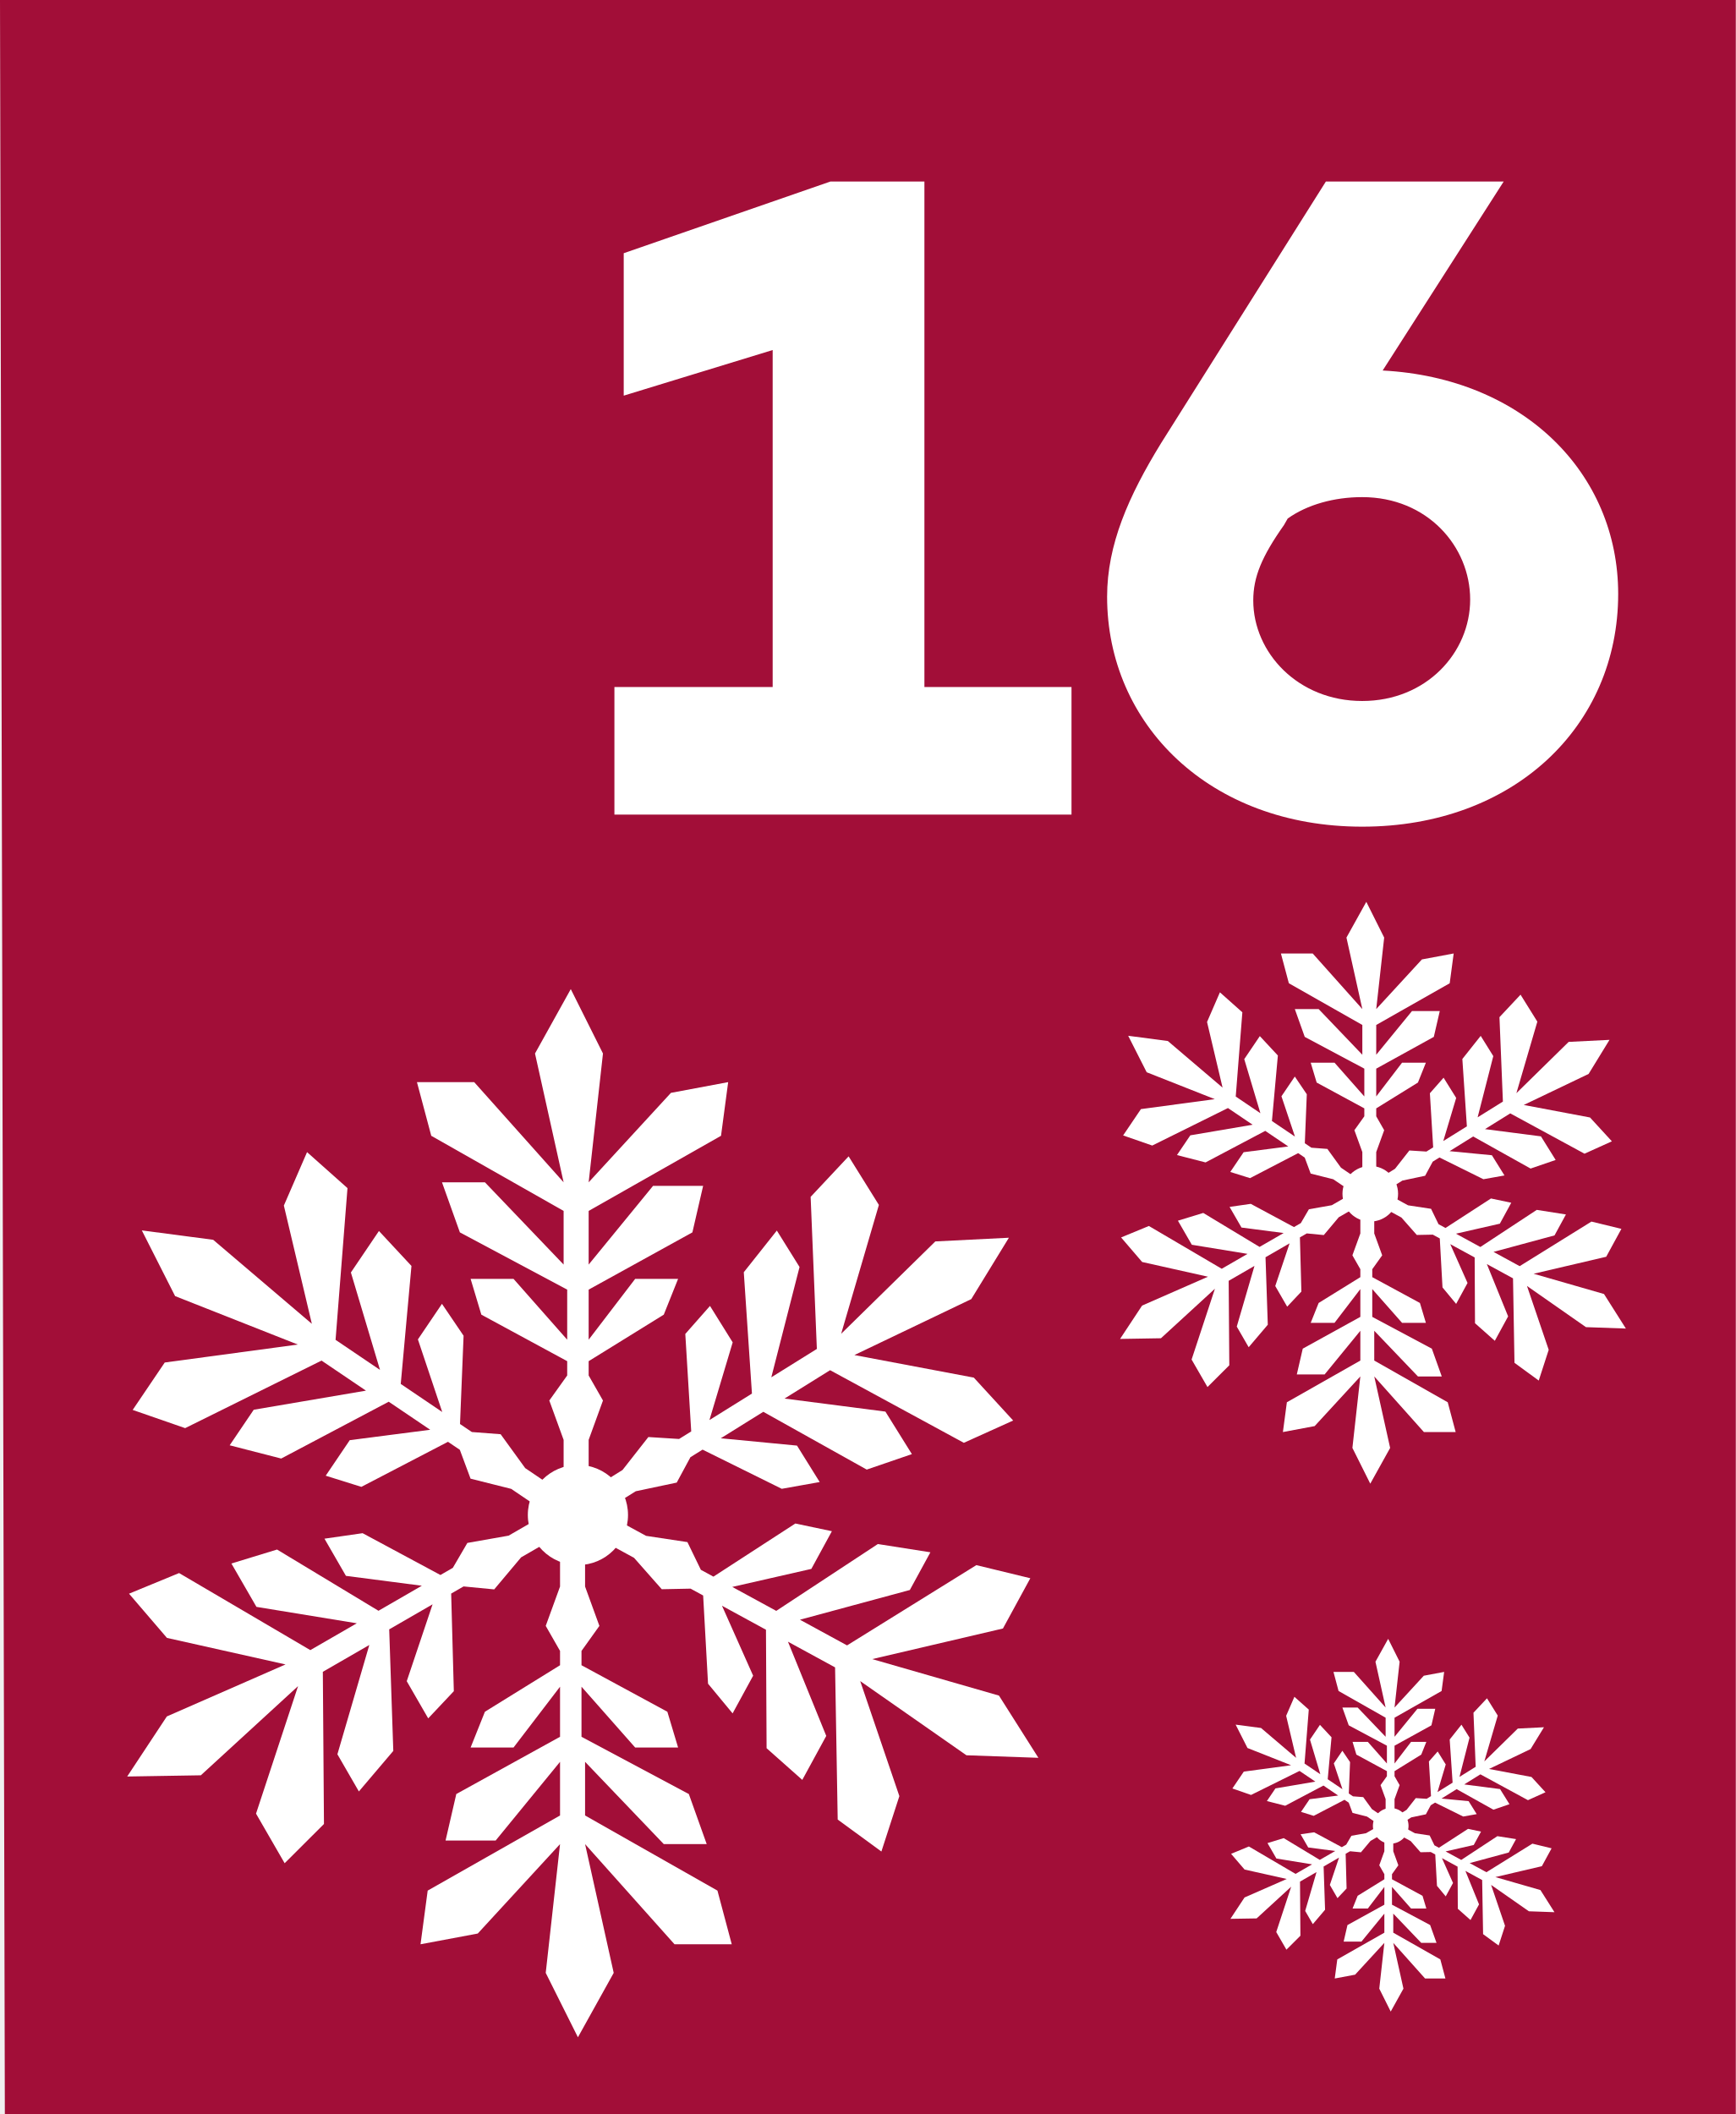
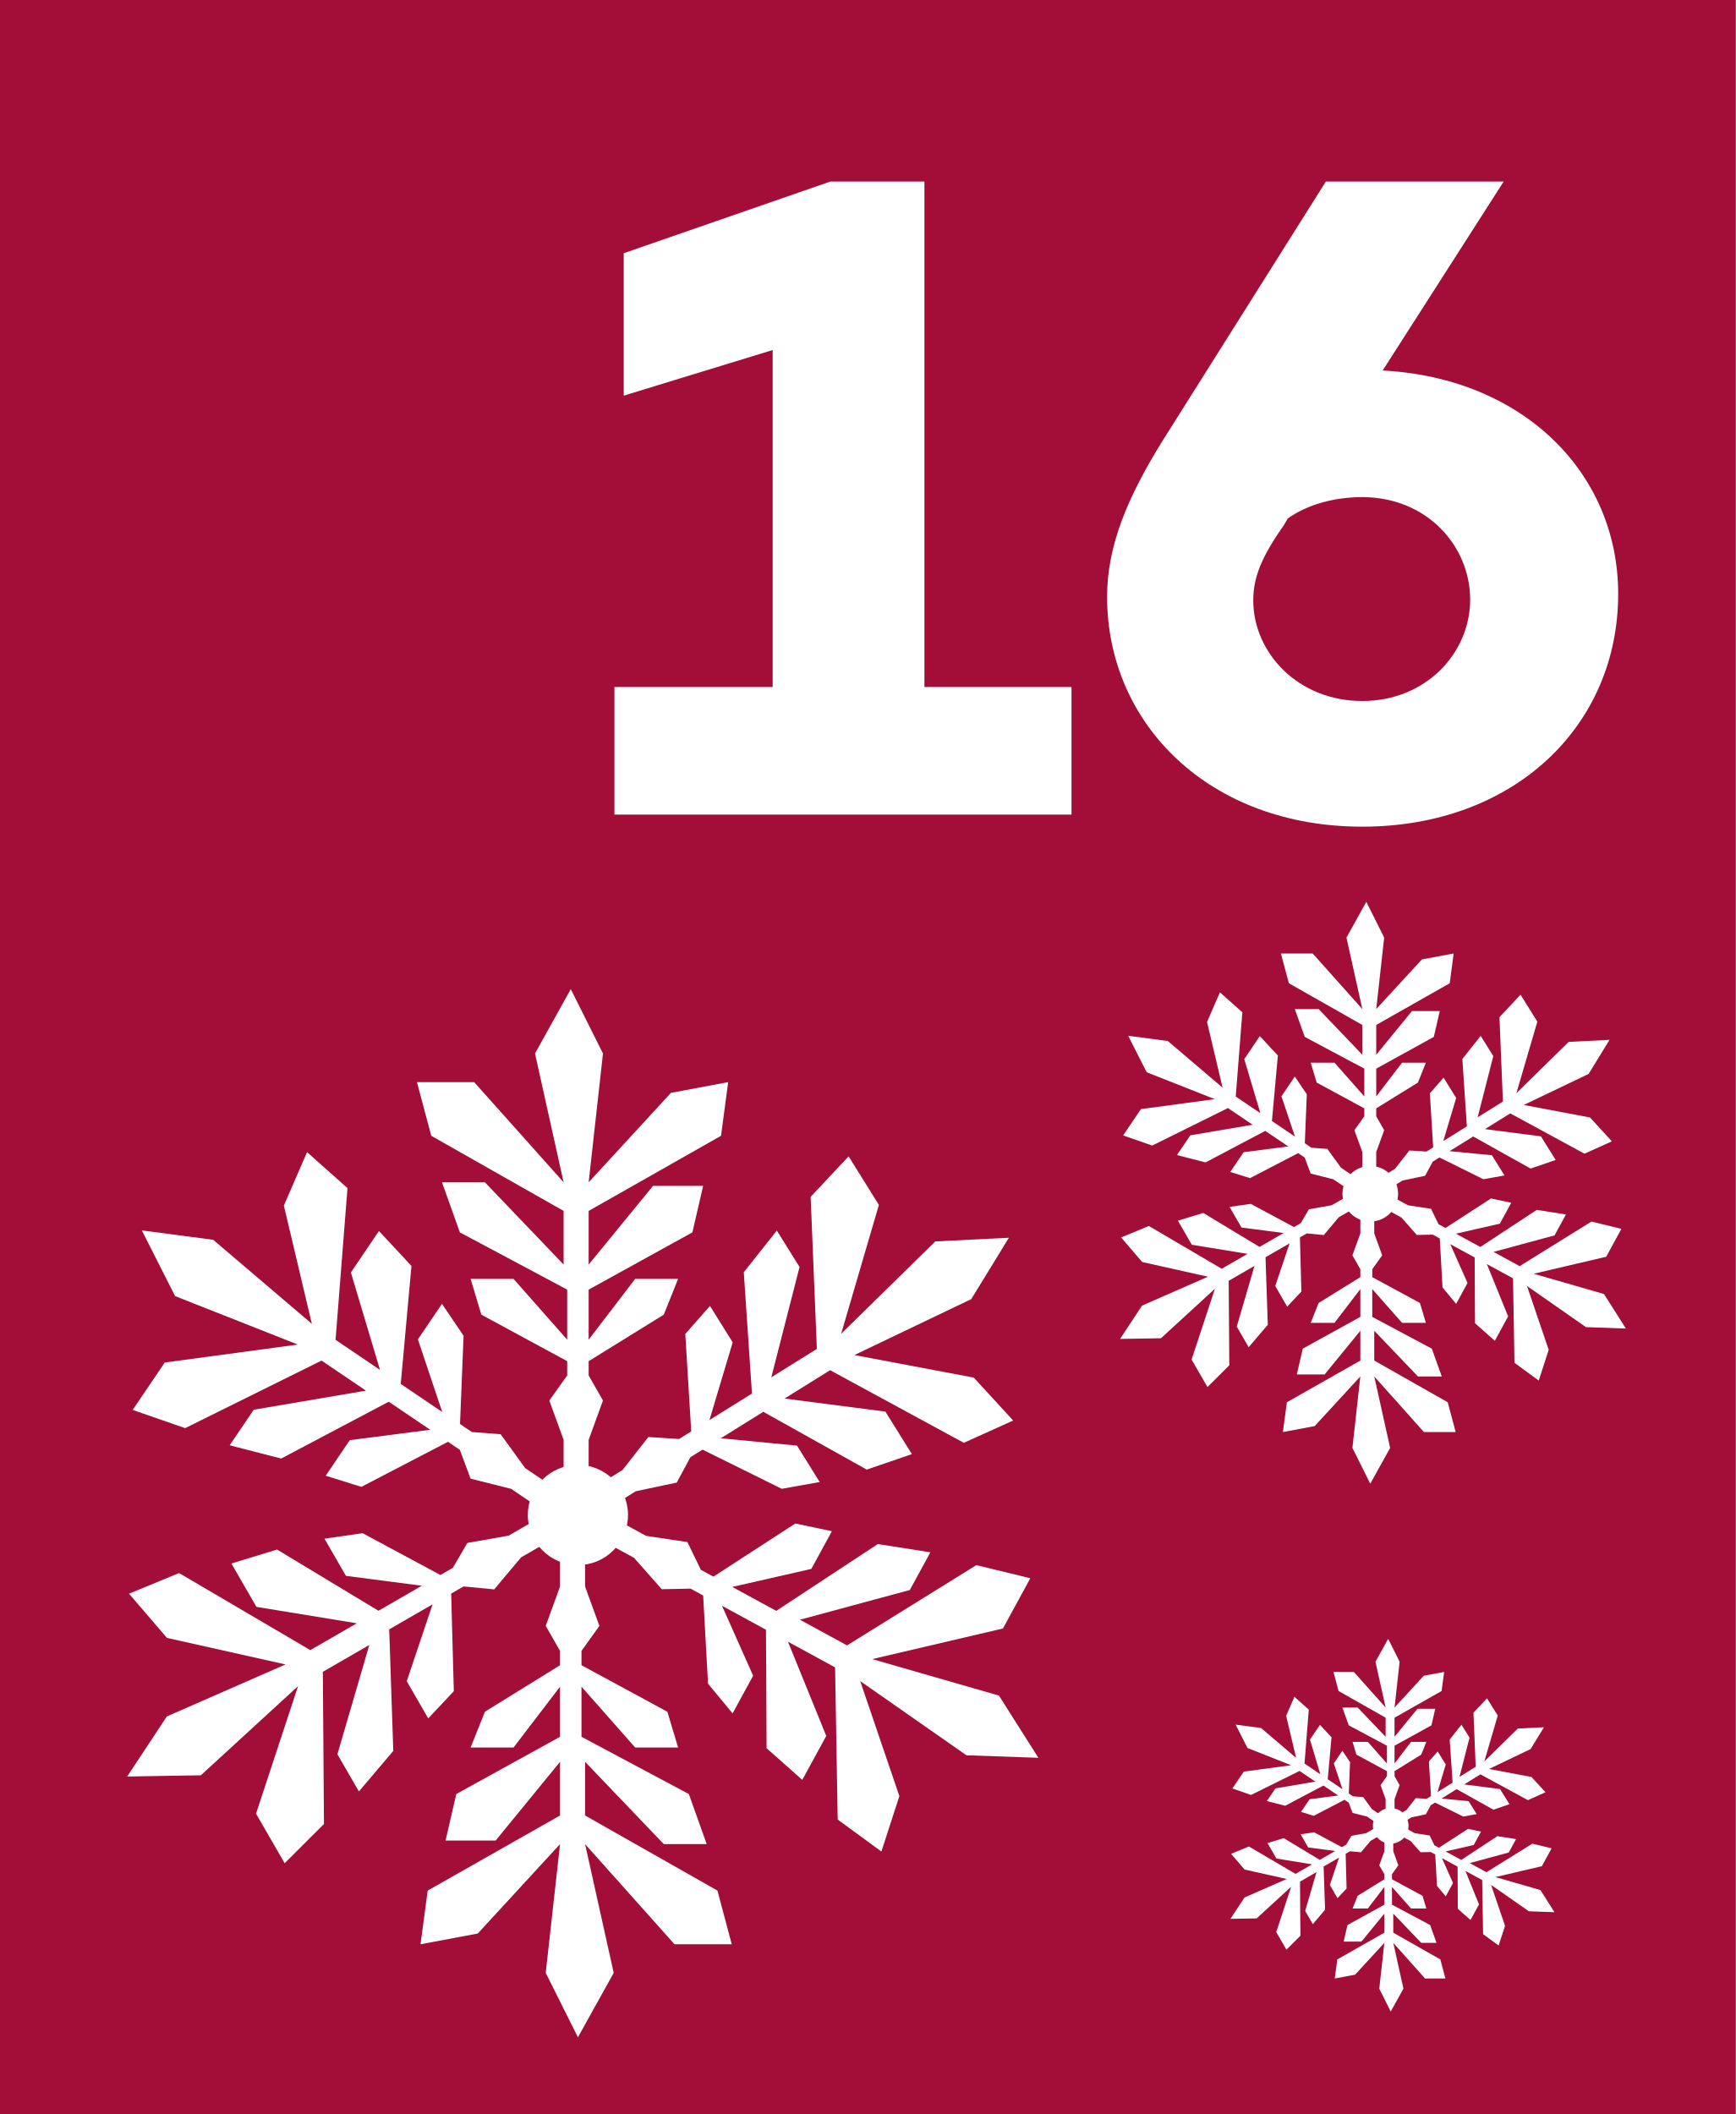
<svg xmlns="http://www.w3.org/2000/svg" width="179" height="218" viewBox="0 0 179 218" fill="none">
-   <path d="M179 0H0L0.5 218H179V0Z" fill="#A20E38" />
+   <path d="M179 0H0V218H179V0Z" fill="#A20E38" />
  <path d="M58.122 148.482V151.433H60.704V148.482L62.18 144.424L60.704 141.841V140.366L68.451 135.57L69.927 131.881H65.5L60.704 138.152V132.988L71.402 127.085L72.509 122.29H67.344L60.704 130.405V124.872L74.354 117.125L75.091 111.591L69.189 112.698L60.704 121.921L62.18 108.64L58.86 102L55.171 108.64L58.122 121.921L48.899 111.591H42.997L44.472 117.125L58.122 124.872V130.405L50.006 121.921H45.579L47.424 127.085L58.491 132.988V138.152L52.957 131.881H48.531L49.637 135.57L58.491 140.366V141.841L56.646 144.424L58.122 148.482Z" fill="white" />
  <path d="M60.335 163.607L60.335 160.655L57.753 160.655L57.753 163.607L56.277 167.665L57.753 170.247L57.753 171.723L50.006 176.518L48.531 180.207L52.957 180.207L57.753 173.936L57.753 179.101L47.055 185.003L45.948 189.799L51.113 189.799L57.753 181.683L57.753 187.216L44.104 194.963L43.366 200.497L49.268 199.39L57.753 190.168L56.277 203.448L59.597 210.088L63.287 203.448L60.335 190.168L69.558 200.497L75.46 200.497L73.985 194.963L60.335 187.216L60.335 181.683L68.451 190.168L72.878 190.168L71.034 185.003L59.966 179.101L59.966 173.936L65.5 180.207L69.927 180.207L68.82 176.518L59.966 171.723L59.966 170.247L61.811 167.665L60.335 163.607Z" fill="white" />
  <path d="M64.197 151.588L61.692 153.148L63.057 155.34L65.562 153.78L69.787 152.887L71.199 150.269L72.451 149.489L80.618 153.529L84.529 152.831L82.189 149.073L74.33 148.318L78.713 145.588L89.38 151.547L94.036 149.951L91.305 145.567L80.905 144.222L85.602 141.297L99.394 148.786L104.481 146.487L100.421 142.062L88.107 139.736L100.16 133.967L104.04 127.638L96.454 128.018L86.742 137.544L90.633 124.255L87.512 119.245L83.596 123.423L84.237 139.105L79.54 142.03L82.451 130.656L80.11 126.898L76.702 131.195L77.543 143.709L73.159 146.44L75.557 138.427L73.216 134.669L70.67 137.559L71.281 147.61L70.028 148.39L66.861 148.19L64.197 151.588Z" fill="white" />
  <path d="M53.739 160.595L56.295 159.12L55.004 156.883L52.448 158.359L48.196 159.11L46.697 161.679L45.419 162.417L37.393 158.106L33.46 158.672L35.673 162.506L43.502 163.524L39.03 166.106L28.569 159.792L23.863 161.232L26.445 165.704L36.794 167.397L32.001 170.164L18.468 162.217L13.306 164.344L17.216 168.903L29.445 171.64L17.206 177.002L13.116 183.197L20.711 183.072L30.737 173.876L26.402 187.027L29.354 192.139L33.408 188.094L33.292 172.4L38.085 169.634L34.794 180.904L37.008 184.738L40.558 180.558L40.136 168.023L44.609 165.441L41.945 173.368L44.158 177.202L46.8 174.399L46.526 164.334L47.804 163.596L50.963 163.902L53.739 160.595Z" fill="white" />
  <path d="M66.62 158.379L64.029 156.967L62.793 159.234L65.385 160.647L68.242 163.884L71.215 163.824L72.511 164.53L73.015 173.627L75.548 176.688L77.666 172.801L74.454 165.589L78.989 168.061L79.053 180.279L82.734 183.546L85.206 179.011L81.257 169.296L86.116 171.944L86.386 187.637L90.892 190.932L92.745 185.22L88.707 173.357L99.662 181.007L107.082 181.269L103.016 174.853L89.943 171.089L103.426 167.934L106.25 162.751L100.685 161.399L87.351 169.677L82.493 167.029L93.826 163.963L95.945 160.076L90.527 159.224L80.049 166.117L75.513 163.646L83.668 161.788L85.787 157.901L82.018 157.107L73.57 162.587L72.274 161.881L70.889 159.025L66.62 158.379Z" fill="white" />
  <path d="M52.713 153.534L55.158 155.187L56.605 153.048L54.16 151.395L51.626 147.899L48.66 147.674L47.438 146.848L47.806 137.744L45.577 134.455L43.096 138.122L45.604 145.608L41.326 142.714L42.431 130.546L39.078 126.942L36.185 131.22L39.187 141.267L34.604 138.167L35.834 122.521L31.664 118.81L29.273 124.319L32.159 136.514L21.985 127.851L14.625 126.881L18.058 133.657L30.712 138.653L16.989 140.505L13.683 145.394L19.093 147.272L33.157 140.306L37.74 143.406L26.166 145.375L23.685 149.042L28.997 150.408L40.086 144.548L44.364 147.441L36.069 148.511L33.589 152.178L37.265 153.328L46.198 148.681L47.42 149.508L48.525 152.483L52.713 153.534Z" fill="white" />
  <circle cx="59.597" cy="156.229" r="5.165" fill="white" />
  <path d="M140.488 118.802V120.44H141.921V118.802L142.741 116.549L141.921 115.116V114.297L146.222 111.635L147.041 109.587H144.584L141.921 113.068V110.201L147.86 106.925L148.474 104.263H145.608L141.921 108.768V105.696L149.498 101.396L149.908 98.324L146.631 98.939L141.921 104.058L142.741 96.686L140.898 93L138.85 96.686L140.488 104.058L135.369 98.324H132.092L132.911 101.396L140.488 105.696V108.768L135.983 104.058H133.526L134.549 106.925L140.693 110.201V113.068L137.621 109.587H135.164L135.778 111.635L140.693 114.297V115.116L139.669 116.549L140.488 118.802Z" fill="white" />
  <path d="M141.717 127.198L141.717 125.56L140.283 125.56L140.283 127.198L139.464 129.451L140.283 130.884L140.283 131.703L135.983 134.365L135.164 136.413L137.621 136.413L140.283 132.932L140.283 135.799L134.345 139.075L133.73 141.737L136.597 141.737L140.283 137.232L140.283 140.304L132.706 144.604L132.297 147.676L135.573 147.061L140.283 141.942L139.464 149.314L141.307 153L143.355 149.314L141.717 141.942L146.836 147.676L150.113 147.676L149.294 144.604L141.717 140.304L141.717 137.232L146.222 141.942L148.679 141.942L147.655 139.075L141.512 135.799L141.512 132.932L144.584 136.413L147.041 136.413L146.427 134.365L141.512 131.703L141.512 130.884L142.536 129.451L141.717 127.198Z" fill="white" />
  <path d="M143.86 120.526L142.47 121.392L143.228 122.609L144.618 121.743L146.963 121.247L147.747 119.794L148.442 119.361L152.975 121.604L155.147 121.216L153.847 119.13L149.485 118.711L151.918 117.196L157.839 120.504L160.424 119.618L158.908 117.184L153.135 116.438L155.742 114.814L163.399 118.971L166.222 117.695L163.968 115.238L157.133 113.947L163.823 110.745L165.977 107.232L161.766 107.442L156.375 112.731L158.535 105.354L156.803 102.573L154.629 104.892L154.984 113.597L152.377 115.221L153.993 108.907L152.694 106.821L150.802 109.206L151.269 116.153L148.835 117.668L150.166 113.221L148.867 111.135L147.454 112.739L147.793 118.318L147.097 118.751L145.339 118.64L143.86 120.526Z" fill="white" />
  <path d="M138.055 125.526L139.474 124.707L138.757 123.466L137.338 124.285L134.978 124.702L134.146 126.128L133.437 126.538L128.981 124.144L126.798 124.459L128.027 126.587L132.373 127.152L129.89 128.585L124.083 125.081L121.471 125.88L122.904 128.362L128.649 129.302L125.988 130.838L118.476 126.426L115.611 127.608L117.781 130.138L124.57 131.657L117.776 134.634L115.505 138.073L119.721 138.003L125.286 132.898L122.881 140.199L124.519 143.036L126.769 140.791L126.705 132.079L129.365 130.543L127.539 136.8L128.768 138.928L130.739 136.608L130.504 129.649L132.987 128.216L131.508 132.617L132.737 134.745L134.203 133.189L134.051 127.602L134.761 127.192L136.514 127.362L138.055 125.526Z" fill="white" />
  <path d="M145.205 124.296L143.767 123.512L143.081 124.771L144.519 125.555L146.105 127.352L147.756 127.319L148.475 127.711L148.755 132.761L150.161 134.46L151.337 132.302L149.554 128.299L152.072 129.67L152.107 136.453L154.15 138.266L155.522 135.749L153.33 130.356L156.027 131.826L156.178 140.537L158.679 142.366L159.707 139.196L157.466 132.61L163.547 136.857L167.666 137.003L165.409 133.441L158.152 131.351L165.636 129.6L167.204 126.723L164.115 125.972L156.713 130.568L154.016 129.098L160.308 127.396L161.483 125.238L158.476 124.765L152.659 128.592L150.142 127.22L154.669 126.188L155.845 124.031L153.753 123.59L149.063 126.632L148.344 126.24L147.575 124.655L145.205 124.296Z" fill="white" />
  <path d="M137.486 121.606L138.843 122.524L139.646 121.337L138.289 120.419L136.882 118.479L135.236 118.354L134.557 117.895L134.761 112.842L133.524 111.016L132.147 113.051L133.539 117.207L131.165 115.601L131.778 108.846L129.917 106.846L128.311 109.22L129.977 114.797L127.433 113.077L128.116 104.391L125.801 102.331L124.474 105.389L126.076 112.159L120.429 107.35L116.343 106.812L118.249 110.573L125.273 113.346L117.655 114.374L115.82 117.088L118.823 118.131L126.63 114.264L129.174 115.985L122.749 117.078L121.372 119.113L124.321 119.871L130.476 116.618L132.851 118.224L128.247 118.818L126.87 120.854L128.91 121.492L133.869 118.913L134.547 119.372L135.161 121.023L137.486 121.606Z" fill="white" />
  <circle cx="141.307" cy="123.102" r="2.867" fill="white" />
  <path d="M142.89 185.529V186.579H143.809V185.529L144.333 184.086L143.809 183.168V182.643L146.564 180.938L147.088 179.626H145.514L143.809 181.856V180.019L147.613 177.92L148.007 176.215H146.17L143.809 179.101V177.133L148.662 174.379L148.925 172.411L146.826 172.804L143.809 176.084L144.333 171.361L143.153 169L141.841 171.361L142.89 176.084L139.611 172.411H137.512L138.037 174.379L142.89 177.133V179.101L140.004 176.084H138.43L139.086 177.92L143.022 180.019V181.856L141.054 179.626H139.48L139.873 180.938L143.022 182.643V183.168L142.366 184.086L142.89 185.529Z" fill="white" />
  <path d="M143.678 190.908L143.678 189.858L142.759 189.858L142.759 190.908L142.235 192.351L142.759 193.269L142.759 193.794L140.004 195.499L139.48 196.811L141.054 196.811L142.759 194.581L142.759 196.417L138.955 198.516L138.561 200.222L140.398 200.222L142.759 197.336L142.759 199.303L137.905 202.058L137.643 204.026L139.742 203.632L142.759 200.353L142.235 205.075L143.415 207.437L144.727 205.075L143.678 200.353L146.957 204.026L149.056 204.026L148.531 202.058L143.678 199.303L143.678 197.336L146.564 200.353L148.138 200.353L147.482 198.516L143.546 196.417L143.546 194.581L145.514 196.811L147.088 196.811L146.695 195.499L143.546 193.794L143.546 193.269L144.202 192.351L143.678 190.908Z" fill="white" />
  <path d="M145.051 186.634L144.16 187.189L144.646 187.968L145.536 187.413L147.039 187.096L147.541 186.165L147.986 185.887L150.89 187.324L152.281 187.076L151.449 185.739L148.654 185.471L150.213 184.5L154.006 186.619L155.661 186.052L154.69 184.493L150.992 184.014L152.663 182.974L157.567 185.637L159.376 184.82L157.932 183.246L153.553 182.419L157.839 180.368L159.219 178.117L156.521 178.252L153.068 181.64L154.452 176.914L153.342 175.132L151.949 176.618L152.177 182.195L150.507 183.235L151.542 179.19L150.71 177.854L149.497 179.382L149.797 183.832L148.238 184.803L149.09 181.954L148.258 180.617L147.353 181.645L147.57 185.219L147.124 185.497L145.998 185.425L145.051 186.634Z" fill="white" />
  <path d="M141.332 189.837L142.241 189.312L141.782 188.517L140.873 189.042L139.361 189.309L138.828 190.222L138.373 190.485L135.519 188.951L134.121 189.153L134.908 190.516L137.692 190.878L136.101 191.796L132.381 189.551L130.708 190.063L131.626 191.654L135.306 192.256L133.602 193.239L128.789 190.413L126.954 191.17L128.344 192.791L132.693 193.764L128.341 195.671L126.886 197.874L129.587 197.83L133.152 194.559L131.611 199.236L132.66 201.054L134.102 199.616L134.061 194.035L135.765 193.051L134.595 197.059L135.382 198.422L136.645 196.936L136.495 192.478L138.085 191.56L137.138 194.379L137.925 195.742L138.864 194.746L138.767 191.166L139.221 190.904L140.345 191.013L141.332 189.837Z" fill="white" />
  <path d="M145.912 189.049L144.991 188.547L144.552 189.353L145.473 189.855L146.489 191.006L147.546 190.985L148.007 191.236L148.186 194.471L149.087 195.56L149.84 194.177L148.698 191.613L150.311 192.492L150.334 196.836L151.643 197.998L152.522 196.385L151.117 192.931L152.845 193.873L152.941 199.453L154.544 200.625L155.203 198.593L153.767 194.375L157.662 197.095L160.301 197.189L158.855 194.907L154.206 193.568L159.001 192.446L160.005 190.603L158.026 190.122L153.285 193.066L151.557 192.125L155.587 191.034L156.34 189.652L154.414 189.349L150.688 191.8L149.075 190.922L151.975 190.261L152.728 188.879L151.388 188.596L148.384 190.545L147.923 190.294L147.431 189.278L145.912 189.049Z" fill="white" />
  <path d="M140.967 187.326L141.836 187.914L142.351 187.153L141.482 186.565L140.58 185.322L139.526 185.242L139.091 184.948L139.222 181.711L138.429 180.541L137.547 181.845L138.439 184.507L136.918 183.478L137.311 179.151L136.118 177.87L135.09 179.391L136.157 182.964L134.527 181.861L134.965 176.297L133.482 174.978L132.632 176.937L133.658 181.273L130.04 178.193L127.423 177.848L128.644 180.257L133.143 182.034L128.264 182.693L127.088 184.431L129.011 185.099L134.013 182.622L135.643 183.724L131.527 184.424L130.645 185.728L132.533 186.214L136.477 184.13L137.998 185.159L135.048 185.54L134.166 186.844L135.474 187.253L138.65 185.6L139.085 185.894L139.478 186.952L140.967 187.326Z" fill="white" />
  <circle cx="143.415" cy="188.284" r="1.837" fill="white" />
  <path d="M95.328 70.848H110.496V84H63.36V70.848H79.68V36.096L64.32 40.8V26.112L85.632 18.72H95.328V70.848ZM142.584 38.208C157.08 38.976 166.872 48.768 166.872 61.248C166.872 74.88 156.12 85.248 140.472 85.248C124.728 85.248 114.168 74.688 114.168 61.536C114.168 56.16 116.376 51.168 119.736 45.696L136.728 18.72H155.064L142.584 38.208ZM140.472 72.288C147.096 72.288 151.608 67.296 151.608 61.824C151.608 56.352 147.192 51.264 140.472 51.264C137.592 51.264 134.808 52.032 132.792 53.472L132.408 54.144C130.104 57.408 129.24 59.52 129.24 61.92C129.24 67.296 133.848 72.288 140.472 72.288Z" fill="white" />
</svg>
